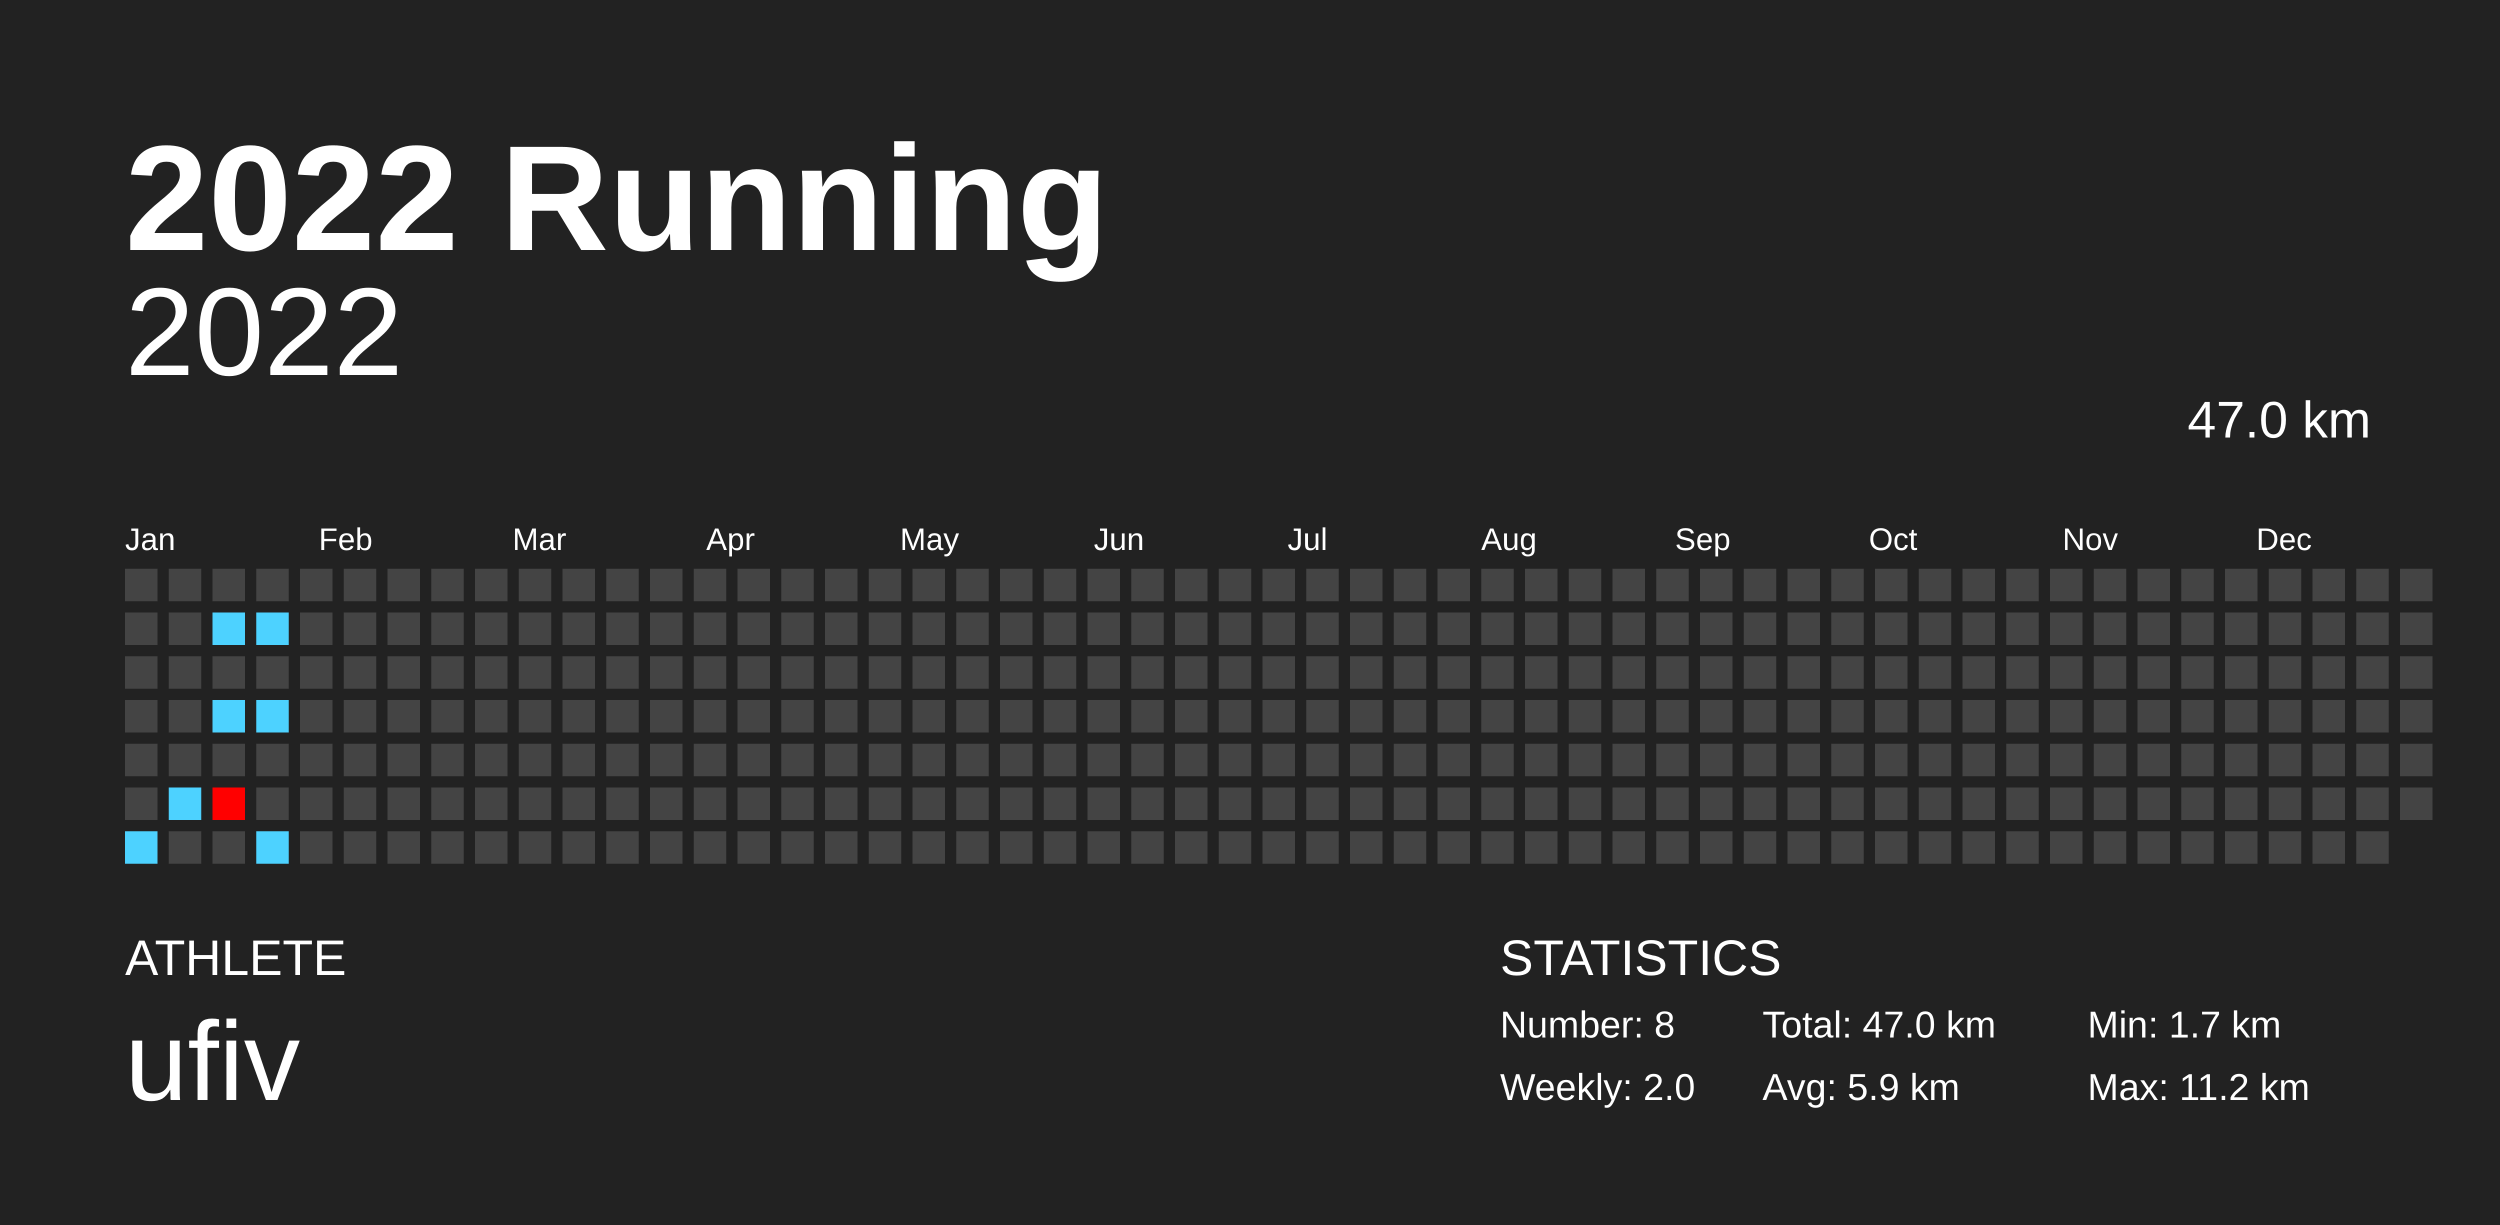
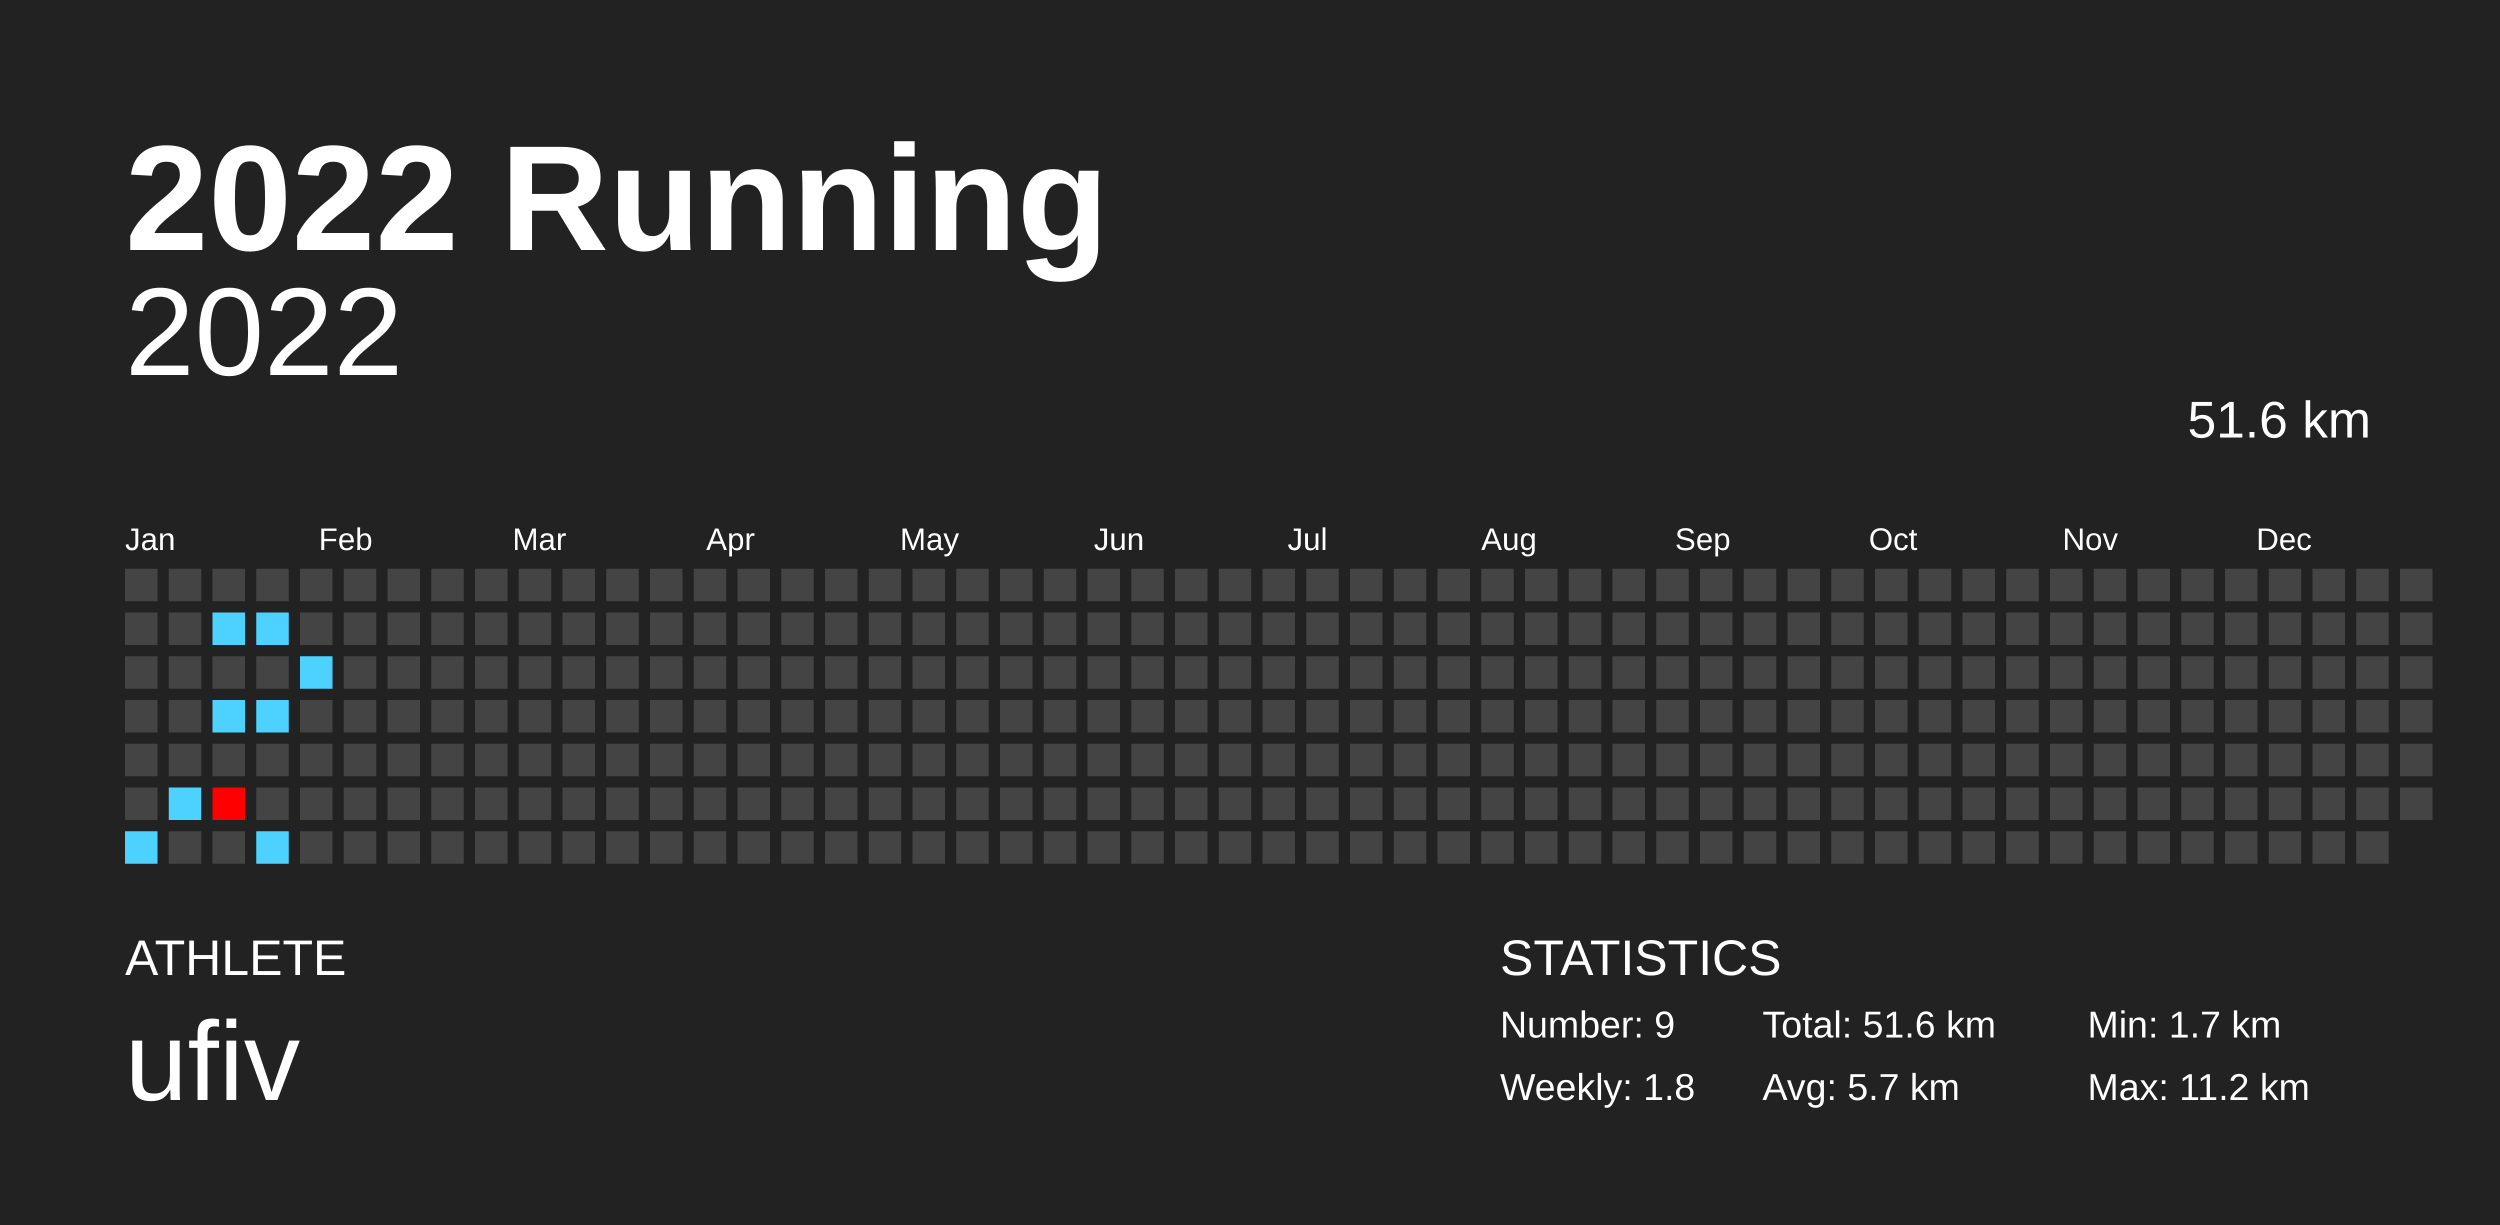
<svg xmlns="http://www.w3.org/2000/svg" baseProfile="full" height="98mm" version="1.1" viewBox="0,0,200,98" width="200mm">
  <defs />
  <rect fill="#222222" height="98" width="200" x="0" y="0" />
  <text fill="#FFFFFF" style="font-size:12px; font-family:Arial; font-weight:bold;" x="10" y="20">2022 Running</text>
  <text fill="#FFFFFF" style="font-size:4px; font-family:Arial" x="10" y="78">ATHLETE</text>
  <text fill="#FFFFFF" style="font-size:9px; font-family:Arial" x="10" y="88">ufiv</text>
  <text fill="#FFFFFF" style="font-size:4px; font-family:Arial" x="120" y="78">STATISTICS</text>
-   <text fill="#FFFFFF" style="font-size:3px; font-family:Arial" x="120" y="83">Number: 8</text>
-   <text fill="#FFFFFF" style="font-size:3px; font-family:Arial" x="120" y="88">Weekly: 2.0</text>
-   <text fill="#FFFFFF" style="font-size:3px; font-family:Arial" x="141" y="83">Total: 47.0 km</text>
-   <text fill="#FFFFFF" style="font-size:3px; font-family:Arial" x="141" y="88">Avg: 5.9 km</text>
+   <text fill="#FFFFFF" style="font-size:3px; font-family:Arial" x="120" y="83">Number: 9</text>
+   <text fill="#FFFFFF" style="font-size:3px; font-family:Arial" x="120" y="88">Weekly: 1.8</text>
+   <text fill="#FFFFFF" style="font-size:3px; font-family:Arial" x="141" y="83">Total: 51.6 km</text>
+   <text fill="#FFFFFF" style="font-size:3px; font-family:Arial" x="141" y="88">Avg: 5.7 km</text>
  <text fill="#FFFFFF" style="font-size:3px; font-family:Arial" x="167" y="83">Min: 1.7 km</text>
  <text fill="#FFFFFF" style="font-size:3px; font-family:Arial" x="167" y="88">Max: 11.2 km</text>
  <text alignment-baseline="hanging" fill="#FFFFFF" style="font-size:10.0px; font-family:Arial;" x="10" y="30">2022</text>
-   <text alignment-baseline="hanging" fill="#FFFFFF" style="font-size:4.125px; font-family:Arial;" x="175" y="35">47.0 km</text>
+   <text alignment-baseline="hanging" fill="#FFFFFF" style="font-size:4.125px; font-family:Arial;" x="175" y="35">51.6 km</text>
  <text fill="#FFFFFF" style="font-size:2.5px; font-family:Arial" x="10.0" y="44">Jan</text>
  <text fill="#FFFFFF" style="font-size:2.5px; font-family:Arial" x="25.5" y="44">Feb</text>
  <text fill="#FFFFFF" style="font-size:2.5px; font-family:Arial" x="41.0" y="44">Mar</text>
  <text fill="#FFFFFF" style="font-size:2.5px; font-family:Arial" x="56.5" y="44">Apr</text>
  <text fill="#FFFFFF" style="font-size:2.5px; font-family:Arial" x="72.0" y="44">May</text>
  <text fill="#FFFFFF" style="font-size:2.5px; font-family:Arial" x="87.5" y="44">Jun</text>
  <text fill="#FFFFFF" style="font-size:2.5px; font-family:Arial" x="103.0" y="44">Jul</text>
  <text fill="#FFFFFF" style="font-size:2.5px; font-family:Arial" x="118.5" y="44">Aug</text>
  <text fill="#FFFFFF" style="font-size:2.5px; font-family:Arial" x="134.0" y="44">Sep</text>
  <text fill="#FFFFFF" style="font-size:2.5px; font-family:Arial" x="149.5" y="44">Oct</text>
  <text fill="#FFFFFF" style="font-size:2.5px; font-family:Arial" x="165.0" y="44">Nov</text>
  <text fill="#FFFFFF" style="font-size:2.5px; font-family:Arial" x="180.5" y="44">Dec</text>
  <rect fill="#444444" height="2.6" width="2.6" x="10.0" y="45.5" />
  <rect fill="#444444" height="2.6" width="2.6" x="10.0" y="49.0" />
  <rect fill="#444444" height="2.6" width="2.6" x="10.0" y="52.5" />
  <rect fill="#444444" height="2.6" width="2.6" x="10.0" y="56.0" />
  <rect fill="#444444" height="2.6" width="2.6" x="10.0" y="59.5" />
  <rect fill="#444444" height="2.6" width="2.6" x="10.0" y="63.0" />
  <rect fill="#4dd2ff" height="2.6" width="2.6" x="10.0" y="66.5" />
  <rect fill="#444444" height="2.6" width="2.6" x="13.5" y="45.5" />
  <rect fill="#444444" height="2.6" width="2.6" x="13.5" y="49.0" />
  <rect fill="#444444" height="2.6" width="2.6" x="13.5" y="52.5" />
  <rect fill="#444444" height="2.6" width="2.6" x="13.5" y="56.0" />
  <rect fill="#444444" height="2.6" width="2.6" x="13.5" y="59.5" />
  <rect fill="#4dd2ff" height="2.6" width="2.6" x="13.5" y="63.0" />
  <rect fill="#444444" height="2.6" width="2.6" x="13.5" y="66.5" />
  <rect fill="#444444" height="2.6" width="2.6" x="17.0" y="45.5" />
  <rect fill="#4dd2ff" height="2.6" width="2.6" x="17.0" y="49.0" />
  <rect fill="#444444" height="2.6" width="2.6" x="17.0" y="52.5" />
  <rect fill="#4dd2ff" height="2.6" width="2.6" x="17.0" y="56.0" />
  <rect fill="#444444" height="2.6" width="2.6" x="17.0" y="59.5" />
  <rect fill="#ff0000" height="2.6" width="2.6" x="17.0" y="63.0" />
  <rect fill="#444444" height="2.6" width="2.6" x="17.0" y="66.5" />
  <rect fill="#444444" height="2.6" width="2.6" x="20.5" y="45.5" />
  <rect fill="#4dd2ff" height="2.6" width="2.6" x="20.5" y="49.0" />
  <rect fill="#444444" height="2.6" width="2.6" x="20.5" y="52.5" />
  <rect fill="#4dd2ff" height="2.6" width="2.6" x="20.5" y="56.0" />
  <rect fill="#444444" height="2.6" width="2.6" x="20.5" y="59.5" />
  <rect fill="#444444" height="2.6" width="2.6" x="20.5" y="63.0" />
  <rect fill="#4dd2ff" height="2.6" width="2.6" x="20.5" y="66.5" />
  <rect fill="#444444" height="2.6" width="2.6" x="24.0" y="45.5" />
  <rect fill="#444444" height="2.6" width="2.6" x="24.0" y="49.0" />
-   <rect fill="#444444" height="2.6" width="2.6" x="24.0" y="52.5" />
+   <rect fill="#4dd2ff" height="2.6" width="2.6" x="24.0" y="52.5" />
  <rect fill="#444444" height="2.6" width="2.6" x="24.0" y="56.0" />
  <rect fill="#444444" height="2.6" width="2.6" x="24.0" y="59.5" />
  <rect fill="#444444" height="2.6" width="2.6" x="24.0" y="63.0" />
  <rect fill="#444444" height="2.6" width="2.6" x="24.0" y="66.5" />
  <rect fill="#444444" height="2.6" width="2.6" x="27.5" y="45.5" />
  <rect fill="#444444" height="2.6" width="2.6" x="27.5" y="49.0" />
  <rect fill="#444444" height="2.6" width="2.6" x="27.5" y="52.5" />
  <rect fill="#444444" height="2.6" width="2.6" x="27.5" y="56.0" />
  <rect fill="#444444" height="2.6" width="2.6" x="27.5" y="59.5" />
  <rect fill="#444444" height="2.6" width="2.6" x="27.5" y="63.0" />
  <rect fill="#444444" height="2.6" width="2.6" x="27.5" y="66.5" />
  <rect fill="#444444" height="2.6" width="2.6" x="31.0" y="45.5" />
  <rect fill="#444444" height="2.6" width="2.6" x="31.0" y="49.0" />
  <rect fill="#444444" height="2.6" width="2.6" x="31.0" y="52.5" />
  <rect fill="#444444" height="2.6" width="2.6" x="31.0" y="56.0" />
  <rect fill="#444444" height="2.6" width="2.6" x="31.0" y="59.5" />
  <rect fill="#444444" height="2.6" width="2.6" x="31.0" y="63.0" />
  <rect fill="#444444" height="2.6" width="2.6" x="31.0" y="66.5" />
  <rect fill="#444444" height="2.6" width="2.6" x="34.5" y="45.5" />
  <rect fill="#444444" height="2.6" width="2.6" x="34.5" y="49.0" />
  <rect fill="#444444" height="2.6" width="2.6" x="34.5" y="52.5" />
  <rect fill="#444444" height="2.6" width="2.6" x="34.5" y="56.0" />
  <rect fill="#444444" height="2.6" width="2.6" x="34.5" y="59.5" />
  <rect fill="#444444" height="2.6" width="2.6" x="34.5" y="63.0" />
  <rect fill="#444444" height="2.6" width="2.6" x="34.5" y="66.5" />
  <rect fill="#444444" height="2.6" width="2.6" x="38.0" y="45.5" />
  <rect fill="#444444" height="2.6" width="2.6" x="38.0" y="49.0" />
  <rect fill="#444444" height="2.6" width="2.6" x="38.0" y="52.5" />
  <rect fill="#444444" height="2.6" width="2.6" x="38.0" y="56.0" />
  <rect fill="#444444" height="2.6" width="2.6" x="38.0" y="59.5" />
  <rect fill="#444444" height="2.6" width="2.6" x="38.0" y="63.0" />
  <rect fill="#444444" height="2.6" width="2.6" x="38.0" y="66.5" />
  <rect fill="#444444" height="2.6" width="2.6" x="41.5" y="45.5" />
  <rect fill="#444444" height="2.6" width="2.6" x="41.5" y="49.0" />
  <rect fill="#444444" height="2.6" width="2.6" x="41.5" y="52.5" />
  <rect fill="#444444" height="2.6" width="2.6" x="41.5" y="56.0" />
  <rect fill="#444444" height="2.6" width="2.6" x="41.5" y="59.5" />
  <rect fill="#444444" height="2.6" width="2.6" x="41.5" y="63.0" />
  <rect fill="#444444" height="2.6" width="2.6" x="41.5" y="66.5" />
  <rect fill="#444444" height="2.6" width="2.6" x="45.0" y="45.5" />
  <rect fill="#444444" height="2.6" width="2.6" x="45.0" y="49.0" />
  <rect fill="#444444" height="2.6" width="2.6" x="45.0" y="52.5" />
  <rect fill="#444444" height="2.6" width="2.6" x="45.0" y="56.0" />
  <rect fill="#444444" height="2.6" width="2.6" x="45.0" y="59.5" />
  <rect fill="#444444" height="2.6" width="2.6" x="45.0" y="63.0" />
  <rect fill="#444444" height="2.6" width="2.6" x="45.0" y="66.5" />
  <rect fill="#444444" height="2.6" width="2.6" x="48.5" y="45.5" />
  <rect fill="#444444" height="2.6" width="2.6" x="48.5" y="49.0" />
  <rect fill="#444444" height="2.6" width="2.6" x="48.5" y="52.5" />
  <rect fill="#444444" height="2.6" width="2.6" x="48.5" y="56.0" />
  <rect fill="#444444" height="2.6" width="2.6" x="48.5" y="59.5" />
  <rect fill="#444444" height="2.6" width="2.6" x="48.5" y="63.0" />
  <rect fill="#444444" height="2.6" width="2.6" x="48.5" y="66.5" />
  <rect fill="#444444" height="2.6" width="2.6" x="52.0" y="45.5" />
  <rect fill="#444444" height="2.6" width="2.6" x="52.0" y="49.0" />
  <rect fill="#444444" height="2.6" width="2.6" x="52.0" y="52.5" />
  <rect fill="#444444" height="2.6" width="2.6" x="52.0" y="56.0" />
  <rect fill="#444444" height="2.6" width="2.6" x="52.0" y="59.5" />
  <rect fill="#444444" height="2.6" width="2.6" x="52.0" y="63.0" />
  <rect fill="#444444" height="2.6" width="2.6" x="52.0" y="66.5" />
  <rect fill="#444444" height="2.6" width="2.6" x="55.5" y="45.5" />
  <rect fill="#444444" height="2.6" width="2.6" x="55.5" y="49.0" />
  <rect fill="#444444" height="2.6" width="2.6" x="55.5" y="52.5" />
  <rect fill="#444444" height="2.6" width="2.6" x="55.5" y="56.0" />
  <rect fill="#444444" height="2.6" width="2.6" x="55.5" y="59.5" />
  <rect fill="#444444" height="2.6" width="2.6" x="55.5" y="63.0" />
  <rect fill="#444444" height="2.6" width="2.6" x="55.5" y="66.5" />
  <rect fill="#444444" height="2.6" width="2.6" x="59.0" y="45.5" />
  <rect fill="#444444" height="2.6" width="2.6" x="59.0" y="49.0" />
  <rect fill="#444444" height="2.6" width="2.6" x="59.0" y="52.5" />
  <rect fill="#444444" height="2.6" width="2.6" x="59.0" y="56.0" />
  <rect fill="#444444" height="2.6" width="2.6" x="59.0" y="59.5" />
  <rect fill="#444444" height="2.6" width="2.6" x="59.0" y="63.0" />
  <rect fill="#444444" height="2.6" width="2.6" x="59.0" y="66.5" />
  <rect fill="#444444" height="2.6" width="2.6" x="62.5" y="45.5" />
  <rect fill="#444444" height="2.6" width="2.6" x="62.5" y="49.0" />
  <rect fill="#444444" height="2.6" width="2.6" x="62.5" y="52.5" />
  <rect fill="#444444" height="2.6" width="2.6" x="62.5" y="56.0" />
  <rect fill="#444444" height="2.6" width="2.6" x="62.5" y="59.5" />
  <rect fill="#444444" height="2.6" width="2.6" x="62.5" y="63.0" />
  <rect fill="#444444" height="2.6" width="2.6" x="62.5" y="66.5" />
  <rect fill="#444444" height="2.6" width="2.6" x="66.0" y="45.5" />
  <rect fill="#444444" height="2.6" width="2.6" x="66.0" y="49.0" />
  <rect fill="#444444" height="2.6" width="2.6" x="66.0" y="52.5" />
  <rect fill="#444444" height="2.6" width="2.6" x="66.0" y="56.0" />
  <rect fill="#444444" height="2.6" width="2.6" x="66.0" y="59.5" />
  <rect fill="#444444" height="2.6" width="2.6" x="66.0" y="63.0" />
  <rect fill="#444444" height="2.6" width="2.6" x="66.0" y="66.5" />
  <rect fill="#444444" height="2.6" width="2.6" x="69.5" y="45.5" />
  <rect fill="#444444" height="2.6" width="2.6" x="69.5" y="49.0" />
  <rect fill="#444444" height="2.6" width="2.6" x="69.5" y="52.5" />
  <rect fill="#444444" height="2.6" width="2.6" x="69.5" y="56.0" />
  <rect fill="#444444" height="2.6" width="2.6" x="69.5" y="59.5" />
  <rect fill="#444444" height="2.6" width="2.6" x="69.5" y="63.0" />
  <rect fill="#444444" height="2.6" width="2.6" x="69.5" y="66.5" />
  <rect fill="#444444" height="2.6" width="2.6" x="73.0" y="45.5" />
  <rect fill="#444444" height="2.6" width="2.6" x="73.0" y="49.0" />
  <rect fill="#444444" height="2.6" width="2.6" x="73.0" y="52.5" />
  <rect fill="#444444" height="2.6" width="2.6" x="73.0" y="56.0" />
  <rect fill="#444444" height="2.6" width="2.6" x="73.0" y="59.5" />
  <rect fill="#444444" height="2.6" width="2.6" x="73.0" y="63.0" />
  <rect fill="#444444" height="2.6" width="2.6" x="73.0" y="66.5" />
  <rect fill="#444444" height="2.6" width="2.6" x="76.5" y="45.5" />
  <rect fill="#444444" height="2.6" width="2.6" x="76.5" y="49.0" />
  <rect fill="#444444" height="2.6" width="2.6" x="76.5" y="52.5" />
  <rect fill="#444444" height="2.6" width="2.6" x="76.5" y="56.0" />
  <rect fill="#444444" height="2.6" width="2.6" x="76.5" y="59.5" />
  <rect fill="#444444" height="2.6" width="2.6" x="76.5" y="63.0" />
  <rect fill="#444444" height="2.6" width="2.6" x="76.5" y="66.5" />
  <rect fill="#444444" height="2.6" width="2.6" x="80.0" y="45.5" />
  <rect fill="#444444" height="2.6" width="2.6" x="80.0" y="49.0" />
  <rect fill="#444444" height="2.6" width="2.6" x="80.0" y="52.5" />
  <rect fill="#444444" height="2.6" width="2.6" x="80.0" y="56.0" />
  <rect fill="#444444" height="2.6" width="2.6" x="80.0" y="59.5" />
  <rect fill="#444444" height="2.6" width="2.6" x="80.0" y="63.0" />
  <rect fill="#444444" height="2.6" width="2.6" x="80.0" y="66.5" />
  <rect fill="#444444" height="2.6" width="2.6" x="83.5" y="45.5" />
  <rect fill="#444444" height="2.6" width="2.6" x="83.5" y="49.0" />
  <rect fill="#444444" height="2.6" width="2.6" x="83.5" y="52.5" />
  <rect fill="#444444" height="2.6" width="2.6" x="83.5" y="56.0" />
  <rect fill="#444444" height="2.6" width="2.6" x="83.5" y="59.5" />
  <rect fill="#444444" height="2.6" width="2.6" x="83.5" y="63.0" />
  <rect fill="#444444" height="2.6" width="2.6" x="83.5" y="66.5" />
  <rect fill="#444444" height="2.6" width="2.6" x="87.0" y="45.5" />
  <rect fill="#444444" height="2.6" width="2.6" x="87.0" y="49.0" />
  <rect fill="#444444" height="2.6" width="2.6" x="87.0" y="52.5" />
  <rect fill="#444444" height="2.6" width="2.6" x="87.0" y="56.0" />
  <rect fill="#444444" height="2.6" width="2.6" x="87.0" y="59.5" />
  <rect fill="#444444" height="2.6" width="2.6" x="87.0" y="63.0" />
  <rect fill="#444444" height="2.6" width="2.6" x="87.0" y="66.5" />
  <rect fill="#444444" height="2.6" width="2.6" x="90.5" y="45.5" />
  <rect fill="#444444" height="2.6" width="2.6" x="90.5" y="49.0" />
  <rect fill="#444444" height="2.6" width="2.6" x="90.5" y="52.5" />
  <rect fill="#444444" height="2.6" width="2.6" x="90.5" y="56.0" />
  <rect fill="#444444" height="2.6" width="2.6" x="90.5" y="59.5" />
  <rect fill="#444444" height="2.6" width="2.6" x="90.5" y="63.0" />
  <rect fill="#444444" height="2.6" width="2.6" x="90.5" y="66.5" />
  <rect fill="#444444" height="2.6" width="2.6" x="94.0" y="45.5" />
  <rect fill="#444444" height="2.6" width="2.6" x="94.0" y="49.0" />
  <rect fill="#444444" height="2.6" width="2.6" x="94.0" y="52.5" />
  <rect fill="#444444" height="2.6" width="2.6" x="94.0" y="56.0" />
  <rect fill="#444444" height="2.6" width="2.6" x="94.0" y="59.5" />
  <rect fill="#444444" height="2.6" width="2.6" x="94.0" y="63.0" />
  <rect fill="#444444" height="2.6" width="2.6" x="94.0" y="66.5" />
  <rect fill="#444444" height="2.6" width="2.6" x="97.5" y="45.5" />
  <rect fill="#444444" height="2.6" width="2.6" x="97.5" y="49.0" />
  <rect fill="#444444" height="2.6" width="2.6" x="97.5" y="52.5" />
  <rect fill="#444444" height="2.6" width="2.6" x="97.5" y="56.0" />
  <rect fill="#444444" height="2.6" width="2.6" x="97.5" y="59.5" />
  <rect fill="#444444" height="2.6" width="2.6" x="97.5" y="63.0" />
  <rect fill="#444444" height="2.6" width="2.6" x="97.5" y="66.5" />
  <rect fill="#444444" height="2.6" width="2.6" x="101.0" y="45.5" />
  <rect fill="#444444" height="2.6" width="2.6" x="101.0" y="49.0" />
  <rect fill="#444444" height="2.6" width="2.6" x="101.0" y="52.5" />
  <rect fill="#444444" height="2.6" width="2.6" x="101.0" y="56.0" />
  <rect fill="#444444" height="2.6" width="2.6" x="101.0" y="59.5" />
  <rect fill="#444444" height="2.6" width="2.6" x="101.0" y="63.0" />
  <rect fill="#444444" height="2.6" width="2.6" x="101.0" y="66.5" />
  <rect fill="#444444" height="2.6" width="2.6" x="104.5" y="45.5" />
  <rect fill="#444444" height="2.6" width="2.6" x="104.5" y="49.0" />
  <rect fill="#444444" height="2.6" width="2.6" x="104.5" y="52.5" />
  <rect fill="#444444" height="2.6" width="2.6" x="104.5" y="56.0" />
  <rect fill="#444444" height="2.6" width="2.6" x="104.5" y="59.5" />
  <rect fill="#444444" height="2.6" width="2.6" x="104.5" y="63.0" />
  <rect fill="#444444" height="2.6" width="2.6" x="104.5" y="66.5" />
  <rect fill="#444444" height="2.6" width="2.6" x="108.0" y="45.5" />
  <rect fill="#444444" height="2.6" width="2.6" x="108.0" y="49.0" />
  <rect fill="#444444" height="2.6" width="2.6" x="108.0" y="52.5" />
  <rect fill="#444444" height="2.6" width="2.6" x="108.0" y="56.0" />
  <rect fill="#444444" height="2.6" width="2.6" x="108.0" y="59.5" />
  <rect fill="#444444" height="2.6" width="2.6" x="108.0" y="63.0" />
  <rect fill="#444444" height="2.6" width="2.6" x="108.0" y="66.5" />
  <rect fill="#444444" height="2.6" width="2.6" x="111.5" y="45.5" />
  <rect fill="#444444" height="2.6" width="2.6" x="111.5" y="49.0" />
  <rect fill="#444444" height="2.6" width="2.6" x="111.5" y="52.5" />
  <rect fill="#444444" height="2.6" width="2.6" x="111.5" y="56.0" />
  <rect fill="#444444" height="2.6" width="2.6" x="111.5" y="59.5" />
  <rect fill="#444444" height="2.6" width="2.6" x="111.5" y="63.0" />
  <rect fill="#444444" height="2.6" width="2.6" x="111.5" y="66.5" />
  <rect fill="#444444" height="2.6" width="2.6" x="115.0" y="45.5" />
  <rect fill="#444444" height="2.6" width="2.6" x="115.0" y="49.0" />
  <rect fill="#444444" height="2.6" width="2.6" x="115.0" y="52.5" />
  <rect fill="#444444" height="2.6" width="2.6" x="115.0" y="56.0" />
  <rect fill="#444444" height="2.6" width="2.6" x="115.0" y="59.5" />
  <rect fill="#444444" height="2.6" width="2.6" x="115.0" y="63.0" />
  <rect fill="#444444" height="2.6" width="2.6" x="115.0" y="66.5" />
  <rect fill="#444444" height="2.6" width="2.6" x="118.5" y="45.5" />
  <rect fill="#444444" height="2.6" width="2.6" x="118.5" y="49.0" />
  <rect fill="#444444" height="2.6" width="2.6" x="118.5" y="52.5" />
  <rect fill="#444444" height="2.6" width="2.6" x="118.5" y="56.0" />
  <rect fill="#444444" height="2.6" width="2.6" x="118.5" y="59.5" />
  <rect fill="#444444" height="2.6" width="2.6" x="118.5" y="63.0" />
  <rect fill="#444444" height="2.6" width="2.6" x="118.5" y="66.5" />
  <rect fill="#444444" height="2.6" width="2.6" x="122.0" y="45.5" />
  <rect fill="#444444" height="2.6" width="2.6" x="122.0" y="49.0" />
  <rect fill="#444444" height="2.6" width="2.6" x="122.0" y="52.5" />
  <rect fill="#444444" height="2.6" width="2.6" x="122.0" y="56.0" />
  <rect fill="#444444" height="2.6" width="2.6" x="122.0" y="59.5" />
  <rect fill="#444444" height="2.6" width="2.6" x="122.0" y="63.0" />
  <rect fill="#444444" height="2.6" width="2.6" x="122.0" y="66.5" />
  <rect fill="#444444" height="2.6" width="2.6" x="125.5" y="45.5" />
  <rect fill="#444444" height="2.6" width="2.6" x="125.5" y="49.0" />
  <rect fill="#444444" height="2.6" width="2.6" x="125.5" y="52.5" />
  <rect fill="#444444" height="2.6" width="2.6" x="125.5" y="56.0" />
  <rect fill="#444444" height="2.6" width="2.6" x="125.5" y="59.5" />
  <rect fill="#444444" height="2.6" width="2.6" x="125.5" y="63.0" />
  <rect fill="#444444" height="2.6" width="2.6" x="125.5" y="66.5" />
  <rect fill="#444444" height="2.6" width="2.6" x="129.0" y="45.5" />
  <rect fill="#444444" height="2.6" width="2.6" x="129.0" y="49.0" />
  <rect fill="#444444" height="2.6" width="2.6" x="129.0" y="52.5" />
  <rect fill="#444444" height="2.6" width="2.6" x="129.0" y="56.0" />
  <rect fill="#444444" height="2.6" width="2.6" x="129.0" y="59.5" />
  <rect fill="#444444" height="2.6" width="2.6" x="129.0" y="63.0" />
  <rect fill="#444444" height="2.6" width="2.6" x="129.0" y="66.5" />
  <rect fill="#444444" height="2.6" width="2.6" x="132.5" y="45.5" />
  <rect fill="#444444" height="2.6" width="2.6" x="132.5" y="49.0" />
  <rect fill="#444444" height="2.6" width="2.6" x="132.5" y="52.5" />
  <rect fill="#444444" height="2.6" width="2.6" x="132.5" y="56.0" />
  <rect fill="#444444" height="2.6" width="2.6" x="132.5" y="59.5" />
  <rect fill="#444444" height="2.6" width="2.6" x="132.5" y="63.0" />
  <rect fill="#444444" height="2.6" width="2.6" x="132.5" y="66.5" />
  <rect fill="#444444" height="2.6" width="2.6" x="136.0" y="45.5" />
  <rect fill="#444444" height="2.6" width="2.6" x="136.0" y="49.0" />
  <rect fill="#444444" height="2.6" width="2.6" x="136.0" y="52.5" />
  <rect fill="#444444" height="2.6" width="2.6" x="136.0" y="56.0" />
  <rect fill="#444444" height="2.6" width="2.6" x="136.0" y="59.5" />
  <rect fill="#444444" height="2.6" width="2.6" x="136.0" y="63.0" />
  <rect fill="#444444" height="2.6" width="2.6" x="136.0" y="66.5" />
  <rect fill="#444444" height="2.6" width="2.6" x="139.5" y="45.5" />
  <rect fill="#444444" height="2.6" width="2.6" x="139.5" y="49.0" />
  <rect fill="#444444" height="2.6" width="2.6" x="139.5" y="52.5" />
  <rect fill="#444444" height="2.6" width="2.6" x="139.5" y="56.0" />
  <rect fill="#444444" height="2.6" width="2.6" x="139.5" y="59.5" />
  <rect fill="#444444" height="2.6" width="2.6" x="139.5" y="63.0" />
  <rect fill="#444444" height="2.6" width="2.6" x="139.5" y="66.5" />
  <rect fill="#444444" height="2.6" width="2.6" x="143.0" y="45.5" />
  <rect fill="#444444" height="2.6" width="2.6" x="143.0" y="49.0" />
  <rect fill="#444444" height="2.6" width="2.6" x="143.0" y="52.5" />
  <rect fill="#444444" height="2.6" width="2.6" x="143.0" y="56.0" />
  <rect fill="#444444" height="2.6" width="2.6" x="143.0" y="59.5" />
  <rect fill="#444444" height="2.6" width="2.6" x="143.0" y="63.0" />
  <rect fill="#444444" height="2.6" width="2.6" x="143.0" y="66.5" />
  <rect fill="#444444" height="2.6" width="2.6" x="146.5" y="45.5" />
  <rect fill="#444444" height="2.6" width="2.6" x="146.5" y="49.0" />
  <rect fill="#444444" height="2.6" width="2.6" x="146.5" y="52.5" />
  <rect fill="#444444" height="2.6" width="2.6" x="146.5" y="56.0" />
  <rect fill="#444444" height="2.6" width="2.6" x="146.5" y="59.5" />
  <rect fill="#444444" height="2.6" width="2.6" x="146.5" y="63.0" />
  <rect fill="#444444" height="2.6" width="2.6" x="146.5" y="66.5" />
  <rect fill="#444444" height="2.6" width="2.6" x="150.0" y="45.5" />
  <rect fill="#444444" height="2.6" width="2.6" x="150.0" y="49.0" />
  <rect fill="#444444" height="2.6" width="2.6" x="150.0" y="52.5" />
  <rect fill="#444444" height="2.6" width="2.6" x="150.0" y="56.0" />
  <rect fill="#444444" height="2.6" width="2.6" x="150.0" y="59.5" />
  <rect fill="#444444" height="2.6" width="2.6" x="150.0" y="63.0" />
  <rect fill="#444444" height="2.6" width="2.6" x="150.0" y="66.5" />
  <rect fill="#444444" height="2.6" width="2.6" x="153.5" y="45.5" />
  <rect fill="#444444" height="2.6" width="2.6" x="153.5" y="49.0" />
  <rect fill="#444444" height="2.6" width="2.6" x="153.5" y="52.5" />
  <rect fill="#444444" height="2.6" width="2.6" x="153.5" y="56.0" />
  <rect fill="#444444" height="2.6" width="2.6" x="153.5" y="59.5" />
  <rect fill="#444444" height="2.6" width="2.6" x="153.5" y="63.0" />
  <rect fill="#444444" height="2.6" width="2.6" x="153.5" y="66.5" />
  <rect fill="#444444" height="2.6" width="2.6" x="157.0" y="45.5" />
  <rect fill="#444444" height="2.6" width="2.6" x="157.0" y="49.0" />
  <rect fill="#444444" height="2.6" width="2.6" x="157.0" y="52.5" />
  <rect fill="#444444" height="2.6" width="2.6" x="157.0" y="56.0" />
  <rect fill="#444444" height="2.6" width="2.6" x="157.0" y="59.5" />
  <rect fill="#444444" height="2.6" width="2.6" x="157.0" y="63.0" />
  <rect fill="#444444" height="2.6" width="2.6" x="157.0" y="66.5" />
  <rect fill="#444444" height="2.6" width="2.6" x="160.5" y="45.5" />
  <rect fill="#444444" height="2.6" width="2.6" x="160.5" y="49.0" />
  <rect fill="#444444" height="2.6" width="2.6" x="160.5" y="52.5" />
  <rect fill="#444444" height="2.6" width="2.6" x="160.5" y="56.0" />
  <rect fill="#444444" height="2.6" width="2.6" x="160.5" y="59.5" />
  <rect fill="#444444" height="2.6" width="2.6" x="160.5" y="63.0" />
  <rect fill="#444444" height="2.6" width="2.6" x="160.5" y="66.5" />
  <rect fill="#444444" height="2.6" width="2.6" x="164.0" y="45.5" />
  <rect fill="#444444" height="2.6" width="2.6" x="164.0" y="49.0" />
  <rect fill="#444444" height="2.6" width="2.6" x="164.0" y="52.5" />
  <rect fill="#444444" height="2.6" width="2.6" x="164.0" y="56.0" />
  <rect fill="#444444" height="2.6" width="2.6" x="164.0" y="59.5" />
  <rect fill="#444444" height="2.6" width="2.6" x="164.0" y="63.0" />
  <rect fill="#444444" height="2.6" width="2.6" x="164.0" y="66.5" />
  <rect fill="#444444" height="2.6" width="2.6" x="167.5" y="45.5" />
  <rect fill="#444444" height="2.6" width="2.6" x="167.5" y="49.0" />
  <rect fill="#444444" height="2.6" width="2.6" x="167.5" y="52.5" />
  <rect fill="#444444" height="2.6" width="2.6" x="167.5" y="56.0" />
  <rect fill="#444444" height="2.6" width="2.6" x="167.5" y="59.5" />
  <rect fill="#444444" height="2.6" width="2.6" x="167.5" y="63.0" />
  <rect fill="#444444" height="2.6" width="2.6" x="167.5" y="66.5" />
  <rect fill="#444444" height="2.6" width="2.6" x="171.0" y="45.5" />
  <rect fill="#444444" height="2.6" width="2.6" x="171.0" y="49.0" />
  <rect fill="#444444" height="2.6" width="2.6" x="171.0" y="52.5" />
  <rect fill="#444444" height="2.6" width="2.6" x="171.0" y="56.0" />
  <rect fill="#444444" height="2.6" width="2.6" x="171.0" y="59.5" />
  <rect fill="#444444" height="2.6" width="2.6" x="171.0" y="63.0" />
  <rect fill="#444444" height="2.6" width="2.6" x="171.0" y="66.5" />
  <rect fill="#444444" height="2.6" width="2.6" x="174.5" y="45.5" />
  <rect fill="#444444" height="2.6" width="2.6" x="174.5" y="49.0" />
  <rect fill="#444444" height="2.6" width="2.6" x="174.5" y="52.5" />
  <rect fill="#444444" height="2.6" width="2.6" x="174.5" y="56.0" />
  <rect fill="#444444" height="2.6" width="2.6" x="174.5" y="59.5" />
  <rect fill="#444444" height="2.6" width="2.6" x="174.5" y="63.0" />
  <rect fill="#444444" height="2.6" width="2.6" x="174.5" y="66.5" />
  <rect fill="#444444" height="2.6" width="2.6" x="178.0" y="45.5" />
  <rect fill="#444444" height="2.6" width="2.6" x="178.0" y="49.0" />
  <rect fill="#444444" height="2.6" width="2.6" x="178.0" y="52.5" />
  <rect fill="#444444" height="2.6" width="2.6" x="178.0" y="56.0" />
  <rect fill="#444444" height="2.6" width="2.6" x="178.0" y="59.5" />
  <rect fill="#444444" height="2.6" width="2.6" x="178.0" y="63.0" />
  <rect fill="#444444" height="2.6" width="2.6" x="178.0" y="66.5" />
  <rect fill="#444444" height="2.6" width="2.6" x="181.5" y="45.5" />
  <rect fill="#444444" height="2.6" width="2.6" x="181.5" y="49.0" />
  <rect fill="#444444" height="2.6" width="2.6" x="181.5" y="52.5" />
  <rect fill="#444444" height="2.6" width="2.6" x="181.5" y="56.0" />
  <rect fill="#444444" height="2.6" width="2.6" x="181.5" y="59.5" />
  <rect fill="#444444" height="2.6" width="2.6" x="181.5" y="63.0" />
  <rect fill="#444444" height="2.6" width="2.6" x="181.5" y="66.5" />
  <rect fill="#444444" height="2.6" width="2.6" x="185.0" y="45.5" />
  <rect fill="#444444" height="2.6" width="2.6" x="185.0" y="49.0" />
  <rect fill="#444444" height="2.6" width="2.6" x="185.0" y="52.5" />
  <rect fill="#444444" height="2.6" width="2.6" x="185.0" y="56.0" />
  <rect fill="#444444" height="2.6" width="2.6" x="185.0" y="59.5" />
  <rect fill="#444444" height="2.6" width="2.6" x="185.0" y="63.0" />
  <rect fill="#444444" height="2.6" width="2.6" x="185.0" y="66.5" />
  <rect fill="#444444" height="2.6" width="2.6" x="188.5" y="45.5" />
  <rect fill="#444444" height="2.6" width="2.6" x="188.5" y="49.0" />
  <rect fill="#444444" height="2.6" width="2.6" x="188.5" y="52.5" />
  <rect fill="#444444" height="2.6" width="2.6" x="188.5" y="56.0" />
  <rect fill="#444444" height="2.6" width="2.6" x="188.5" y="59.5" />
  <rect fill="#444444" height="2.6" width="2.6" x="188.5" y="63.0" />
  <rect fill="#444444" height="2.6" width="2.6" x="188.5" y="66.5" />
  <rect fill="#444444" height="2.6" width="2.6" x="192.0" y="45.5" />
  <rect fill="#444444" height="2.6" width="2.6" x="192.0" y="49.0" />
  <rect fill="#444444" height="2.6" width="2.6" x="192.0" y="52.5" />
  <rect fill="#444444" height="2.6" width="2.6" x="192.0" y="56.0" />
  <rect fill="#444444" height="2.6" width="2.6" x="192.0" y="59.5" />
  <rect fill="#444444" height="2.6" width="2.6" x="192.0" y="63.0" />
</svg>
